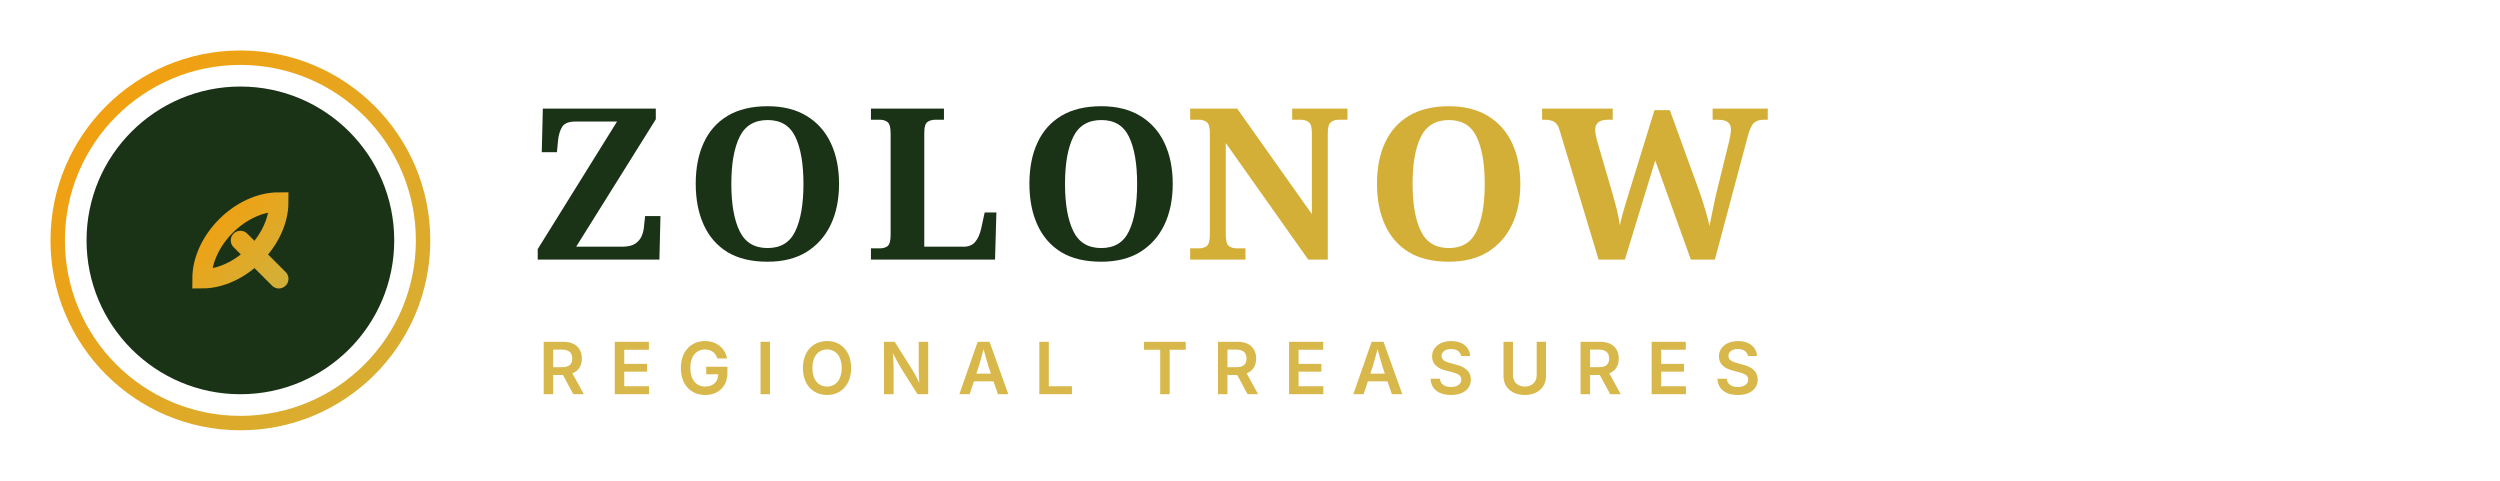
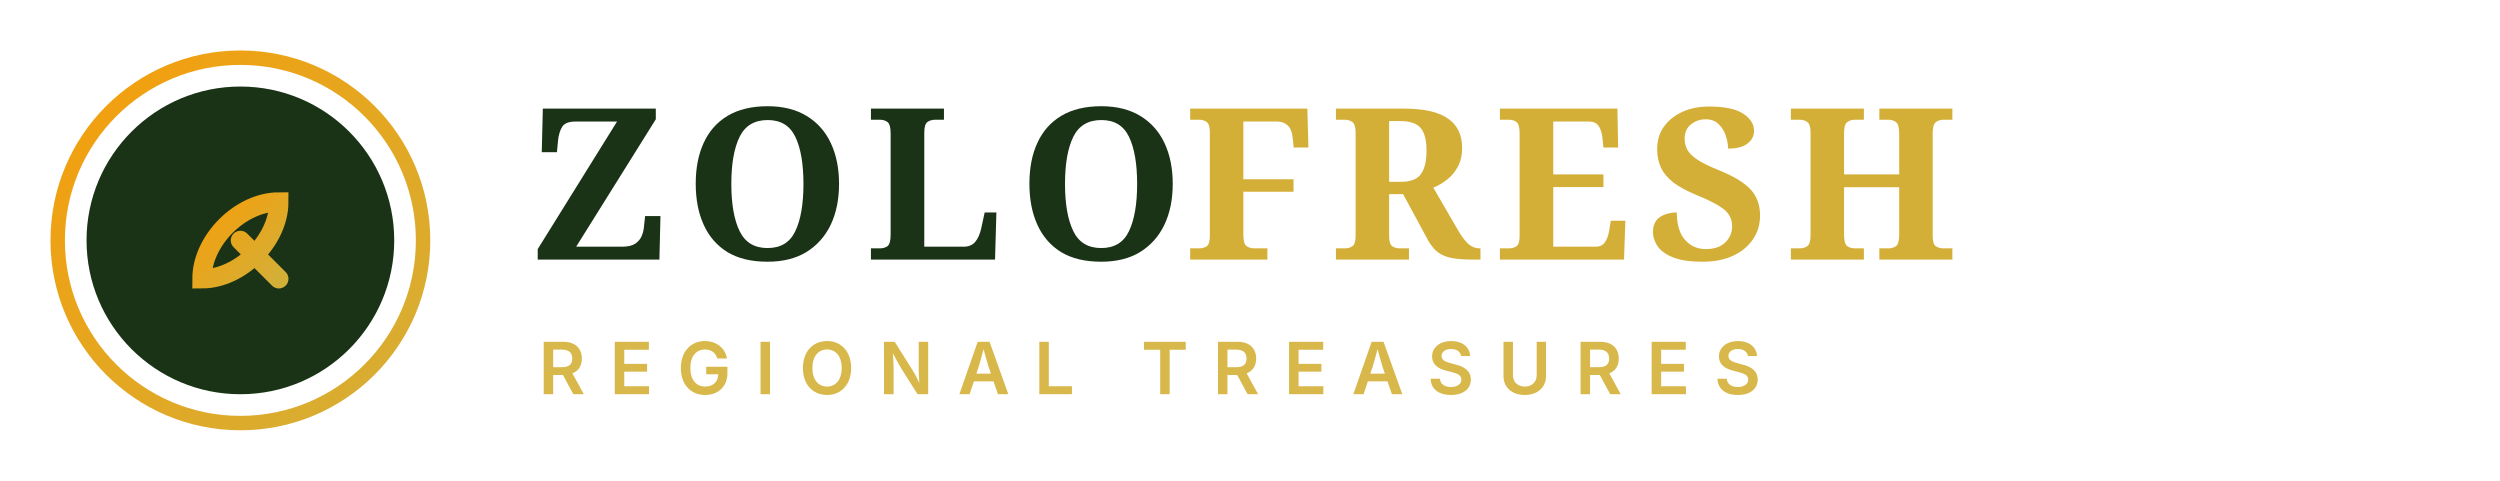
<svg xmlns="http://www.w3.org/2000/svg" viewBox="0 0 260 50" width="260" height="50">
  <defs>
    <linearGradient id="leafGrad" x1="0%" y1="0%" x2="100%" y2="100%">
      <stop offset="0%" stop-color="#2D5A27" />
      <stop offset="100%" stop-color="#1A3317" />
    </linearGradient>
    <linearGradient id="goldGrad" x1="0%" y1="0%" x2="100%" y2="100%">
      <stop offset="0%" stop-color="#F59E0B" />
      <stop offset="100%" stop-color="#D4AF37" />
    </linearGradient>
  </defs>
  <g transform="translate(5, 5)">
    <circle cx="20" cy="20" r="19" fill="none" stroke="url(#goldGrad)" stroke-width="1.5" />
    <circle cx="20" cy="20" r="16" fill="#1A3317" />
    <path d="M16,24 C16,20 20,16 24,16 C24,20 20,24 16,24 Z M20,20 L24,24" stroke="url(#goldGrad)" stroke-width="2" stroke-linecap="round" fill="none" />
  </g>
-   <text x="55" y="27" font-family="'Playfair Display', 'Cinzel', serif" font-size="22" font-weight="900" fill="#1A3317" letter-spacing="1.5">ZOLO<tspan fill="#D4AF37">NOW</tspan>
+   <text x="55" y="27" font-family="'Playfair Display', 'Cinzel', serif" font-size="22" font-weight="900" fill="#1A3317" letter-spacing="1.5">ZOLO<tspan fill="#D4AF37">FRESH</tspan>
  </text>
  <text x="56" y="41" font-family="'Outfit', 'Inter', sans-serif" font-size="7.5" font-weight="600" fill="#D4AF37" letter-spacing="2.5" opacity="0.9">REGIONAL TREASURES</text>
</svg>
